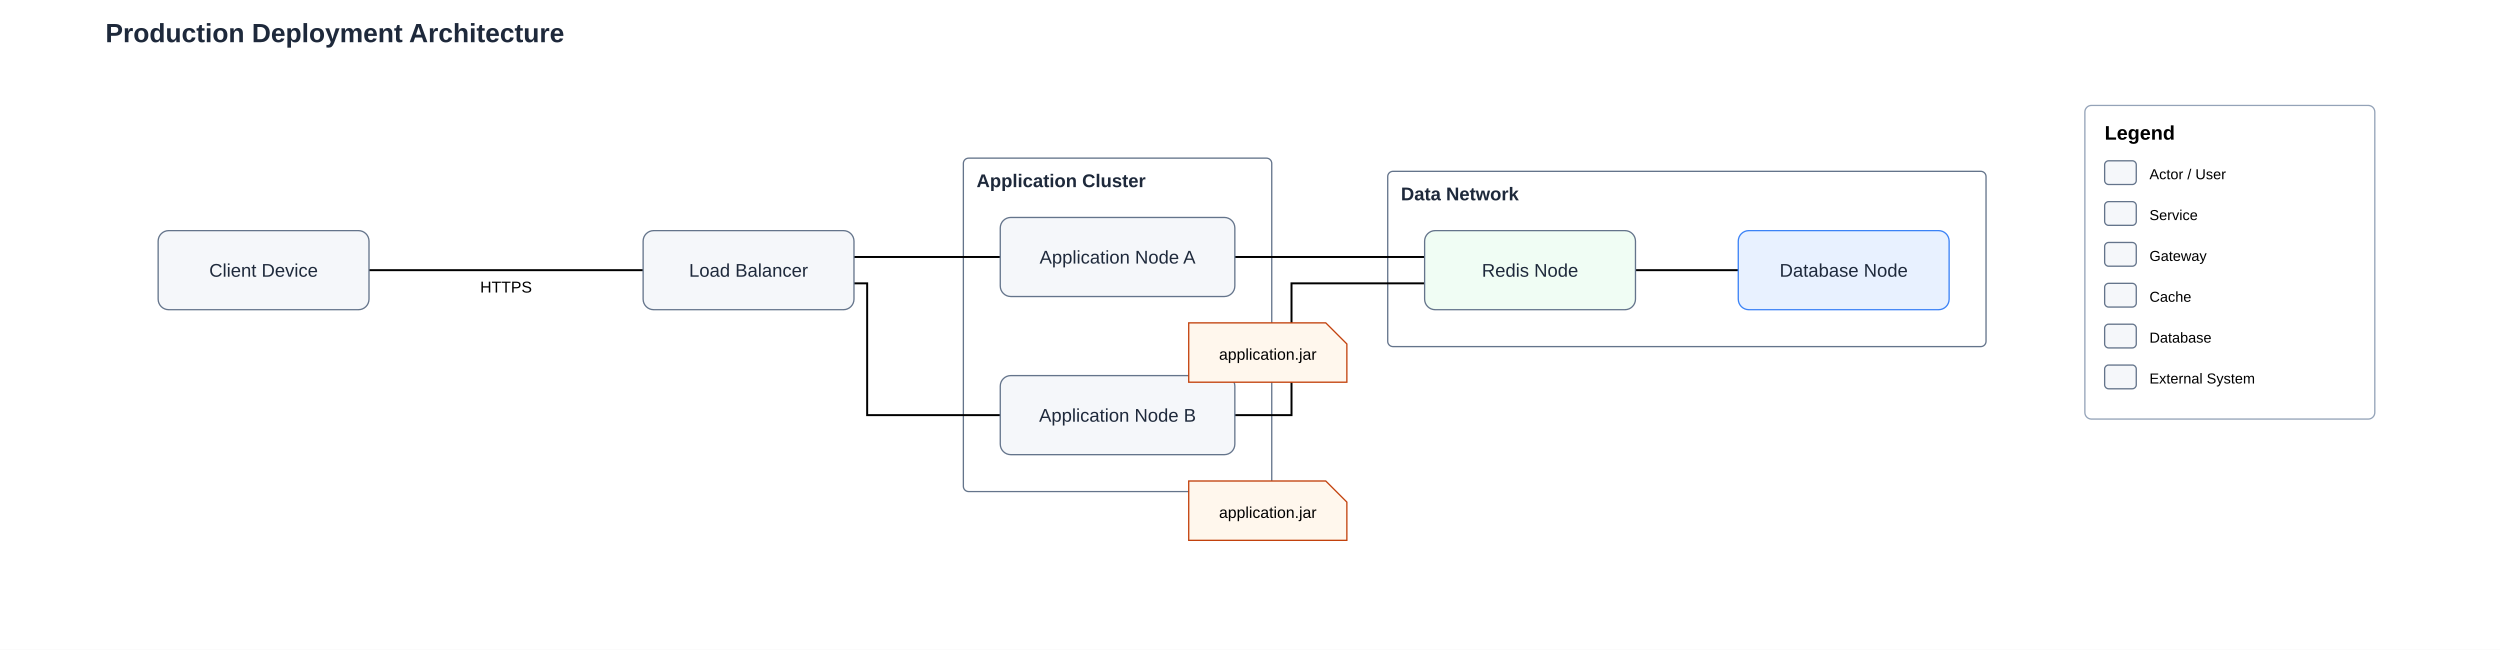
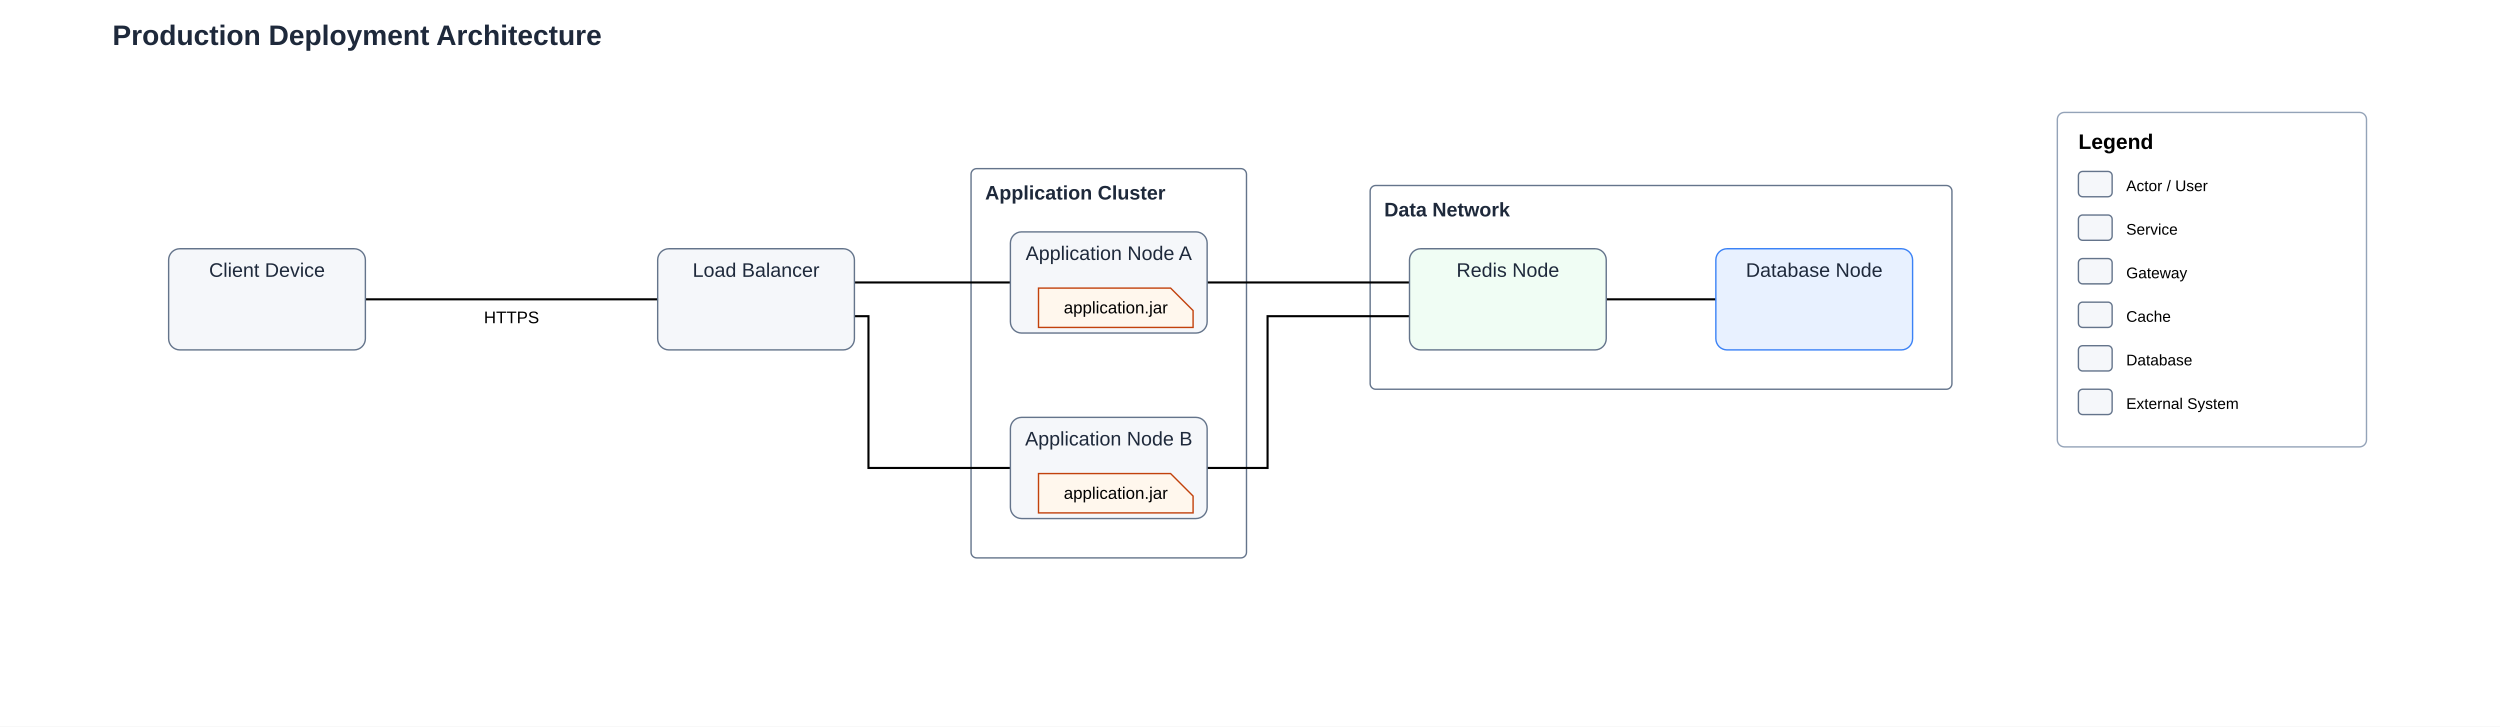
- <svg xmlns="http://www.w3.org/2000/svg" width="1897" height="493" viewBox="0 0 1897 493">
+ <svg xmlns="http://www.w3.org/2000/svg" width="1779" height="517" viewBox="0 0 1779 517">
  <defs>
    <marker id="arrow" markerWidth="10" markerHeight="10" refX="9" refY="3" orient="auto">
      <path d="M0,0 L10,3 L0,6 z" fill="#000000" />
    </marker>
    <marker id="triangle" markerWidth="12" markerHeight="12" refX="10" refY="6" orient="auto">
      <path d="M0,0 L12,6 L0,12 z" fill="white" stroke="#000000" />
    </marker>
    <marker id="diamondFilled" markerWidth="14" markerHeight="14" refX="7" refY="7" orient="auto">
      <path d="M0,7 L7,0 L14,7 L7,14 z" fill="#000000" />
    </marker>
    <marker id="diamondOpen" markerWidth="14" markerHeight="14" refX="7" refY="7" orient="auto">
      <path d="M0,7 L7,0 L14,7 L7,14 z" fill="white" stroke="#000000" />
    </marker>
    <marker id="erOne" markerWidth="12" markerHeight="14" refX="2" refY="7" orient="auto">
      <path d="M2,1V13 M6,1V13" stroke="#000" />
    </marker>
    <marker id="erMany" markerWidth="14" markerHeight="14" refX="2" refY="7" orient="auto">
      <path d="M2,7L12,1 M2,7L12,7 M2,7L12,13" stroke="#000" fill="none" />
    </marker>
    <marker id="erZeroOne" markerWidth="18" markerHeight="14" refX="2" refY="7" orient="auto">
      <circle cx="5" cy="7" r="3" fill="white" stroke="#000" />
      <path d="M11,1V13" stroke="#000" />
    </marker>
-     <marker id="erZeroMany" markerWidth="20" markerHeight="14" refX="2" refY="7" orient="auto">
+     <marker id="erZeroMany" markerWidth="20" markerHeight="20" refX="2" refY="7" orient="auto">
      <circle cx="4" cy="7" r="3" fill="white" stroke="#000" />
      <path d="M9,7L19,1 M9,7L19,7 M9,7L19,13" stroke="#000" fill="none" />
    </marker>
    <marker id="erOneMany" markerWidth="20" markerHeight="14" refX="2" refY="7" orient="auto">
      <path d="M3,1V13 M8,7L18,1 M8,7L18,7 M8,7L18,13" stroke="#000" fill="none" />
    </marker>
  </defs>
  <rect width="100%" height="100%" fill="#FFFFFF" />
  <text x="80" y="32" font-family="Arial" font-size="20" font-weight="bold" fill="#1E293B">Production Deployment Architecture</text>
  <g>
-     <rect x="731" y="120" width="234" height="253" rx="4" fill="#FFFFFF" fill-opacity="0.72" stroke="#64748B" />
-     <text x="741" y="142" font-family="Arial" font-size="14" font-weight="bold" fill="#1E293B">Application Cluster</text>
+     <rect x="691" y="120" width="196" height="277" rx="4" fill="#FFFFFF" fill-opacity="0.72" stroke="#64748B" />
+     <text x="701" y="142" font-family="Arial" font-size="14" font-weight="bold" fill="#1E293B">Application Cluster</text>
  </g>
  <g>
-     <rect x="1053" y="130" width="454" height="133" rx="4" fill="#FFFFFF" fill-opacity="0.72" stroke="#64748B" />
-     <text x="1063" y="152" font-family="Arial" font-size="14" font-weight="bold" fill="#1E293B">Data Network</text>
+     <rect x="975" y="132" width="414" height="145" rx="4" fill="#FFFFFF" fill-opacity="0.72" stroke="#64748B" />
+     <text x="985" y="154" font-family="Arial" font-size="14" font-weight="bold" fill="#1E293B">Data Network</text>
  </g>
-   <path d="M 280 205 L 488 205" fill="none" stroke="#000000" stroke-width="1.5" />
-   <text x="384" y="222" text-anchor="middle" font-family="Arial" font-size="12" fill="#000000" paint-order="stroke" stroke="white" stroke-width="4" stroke-linejoin="round">HTTPS</text>
-   <path d="M 648 195 L 726 195 L 759 195" fill="none" stroke="#000000" stroke-width="1.5" />
-   <path d="M 648 215 L 658 215 L 658 315 L 726 315 L 759 315" fill="none" stroke="#000000" stroke-width="1.5" />
-   <path d="M 937 195 L 970 195 L 1048 195 L 1081 195" fill="none" stroke="#000000" stroke-width="1.5" />
-   <path d="M 937 315 L 970 315 L 980 315 L 980 215 L 1048 215 L 1081 215" fill="none" stroke="#000000" stroke-width="1.5" />
-   <path d="M 1241 205 L 1319 205" fill="none" stroke="#000000" stroke-width="1.5" />
+   <path d="M 260 213 L 468 213" fill="none" stroke="#000000" stroke-width="1.5" />
+   <text x="364" y="230" text-anchor="middle" font-family="Arial" font-size="12" fill="#000000" paint-order="stroke" stroke="white" stroke-width="4" stroke-linejoin="round">HTTPS</text>
+   <path d="M 608 201 L 686 201 L 719 201" fill="none" stroke="#000000" stroke-width="1.5" />
+   <path d="M 608 225 L 618 225 L 618 333 L 686 333 L 719 333" fill="none" stroke="#000000" stroke-width="1.5" />
+   <path d="M 859 201 L 892 201 L 970 201 L 1003 201" fill="none" stroke="#000000" stroke-width="1.5" />
+   <path d="M 859 333 L 892 333 L 902 333 L 902 225 L 970 225 L 1003 225" fill="none" stroke="#000000" stroke-width="1.5" />
+   <path d="M 1143 213 L 1221 213" fill="none" stroke="#000000" stroke-width="1.5" />
  <g>
-     <rect x="120" y="175" width="160" height="60" rx="8" fill="#F5F7FA" stroke="#64748B" />
-     <text x="200" y="210" text-anchor="middle" font-family="Arial" font-size="14" fill="#1E293B">
-       <tspan x="200" dy="0">Client Device</tspan>
+     <rect x="120" y="177" width="140" height="72" rx="8" fill="#F5F7FA" stroke="#64748B" />
+     <text x="190" y="197" text-anchor="middle" font-family="Arial" font-size="14" fill="#1E293B">
+       <tspan x="190" dy="0">Client Device</tspan>
    </text>
  </g>
  <g>
-     <rect x="488" y="175" width="160" height="60" rx="8" fill="#F5F7FA" stroke="#64748B" />
-     <text x="568" y="210" text-anchor="middle" font-family="Arial" font-size="14" fill="#1E293B">
-       <tspan x="568" dy="0">Load Balancer</tspan>
+     <rect x="468" y="177" width="140" height="72" rx="8" fill="#F5F7FA" stroke="#64748B" />
+     <text x="538" y="197" text-anchor="middle" font-family="Arial" font-size="14" fill="#1E293B">
+       <tspan x="538" dy="0">Load Balancer</tspan>
    </text>
  </g>
  <g>
-     <rect x="759" y="165" width="178" height="60" rx="8" fill="#F5F7FA" stroke="#64748B" />
-     <text x="848" y="200" text-anchor="middle" font-family="Arial" font-size="14" fill="#1E293B">
-       <tspan x="848" dy="0">Application Node A</tspan>
+     <rect x="719" y="165" width="140" height="72" rx="8" fill="#F5F7FA" stroke="#64748B" />
+     <text x="789" y="185" text-anchor="middle" font-family="Arial" font-size="14" fill="#1E293B">
+       <tspan x="789" dy="0">Application Node A</tspan>
    </text>
  </g>
  <g>
-     <rect x="759" y="285" width="178" height="60" rx="8" fill="#F5F7FA" stroke="#64748B" />
-     <text x="848" y="320" text-anchor="middle" font-family="Arial" font-size="14" fill="#1E293B">
-       <tspan x="848" dy="0">Application Node B</tspan>
+     <rect x="719" y="297" width="140" height="72" rx="8" fill="#F5F7FA" stroke="#64748B" />
+     <text x="789" y="317" text-anchor="middle" font-family="Arial" font-size="14" fill="#1E293B">
+       <tspan x="789" dy="0">Application Node B</tspan>
    </text>
  </g>
  <g>
-     <rect x="1081" y="175" width="160" height="60" rx="8" fill="#F0FDF4" stroke="#64748B" />
-     <text x="1161" y="210" text-anchor="middle" font-family="Arial" font-size="14" fill="#1E293B">
-       <tspan x="1161" dy="0">Redis Node</tspan>
+     <rect x="1003" y="177" width="140" height="72" rx="8" fill="#F0FDF4" stroke="#64748B" />
+     <text x="1073" y="197" text-anchor="middle" font-family="Arial" font-size="14" fill="#1E293B">
+       <tspan x="1073" dy="0">Redis Node</tspan>
    </text>
  </g>
  <g>
-     <rect x="1319" y="175" width="160" height="60" rx="8" fill="#E8F1FF" stroke="#3B82F6" />
-     <text x="1399" y="210" text-anchor="middle" font-family="Arial" font-size="14" fill="#1E293B">
-       <tspan x="1399" dy="0">Database Node</tspan>
+     <rect x="1221" y="177" width="140" height="72" rx="8" fill="#E8F1FF" stroke="#3B82F6" />
+     <text x="1291" y="197" text-anchor="middle" font-family="Arial" font-size="14" fill="#1E293B">
+       <tspan x="1291" dy="0">Database Node</tspan>
    </text>
  </g>
  <g>
-     <path d="M902 245h104l16 16v29h-120z" fill="#FFF7ED" stroke="#C2410C" />
-     <text x="962" y="273" text-anchor="middle" font-family="Arial" font-size="12">application.jar</text>
+     <path d="M739 205h94l16 16v12h-110z" fill="#FFF7ED" stroke="#C2410C" />
+     <text x="794" y="223" text-anchor="middle" font-family="Arial" font-size="12">application.jar</text>
  </g>
  <g>
-     <path d="M902 365h104l16 16v29h-120z" fill="#FFF7ED" stroke="#C2410C" />
-     <text x="962" y="393" text-anchor="middle" font-family="Arial" font-size="12">application.jar</text>
+     <path d="M739 337h94l16 16v12h-110z" fill="#FFF7ED" stroke="#C2410C" />
+     <text x="794" y="355" text-anchor="middle" font-family="Arial" font-size="12">application.jar</text>
  </g>
  <g>
-     <rect x="1582" y="80" width="220" height="238" rx="5" fill="white" stroke="#94A3B8" />
-     <text x="1597" y="106" font-family="Arial" font-size="15" font-weight="bold">Legend</text>
-     <rect x="1597" y="122" width="24" height="18" rx="3" fill="#F5F7FA" stroke="#64748B" />
-     <text x="1631" y="136" font-family="Arial" font-size="11">Actor / User</text>
-     <rect x="1597" y="153" width="24" height="18" rx="3" fill="#F5F7FA" stroke="#64748B" />
-     <text x="1631" y="167" font-family="Arial" font-size="11">Service</text>
-     <rect x="1597" y="184" width="24" height="18" rx="3" fill="#F5F7FA" stroke="#64748B" />
-     <text x="1631" y="198" font-family="Arial" font-size="11">Gateway</text>
-     <rect x="1597" y="215" width="24" height="18" rx="3" fill="#F5F7FA" stroke="#64748B" />
-     <text x="1631" y="229" font-family="Arial" font-size="11">Cache</text>
-     <rect x="1597" y="246" width="24" height="18" rx="3" fill="#F5F7FA" stroke="#64748B" />
-     <text x="1631" y="260" font-family="Arial" font-size="11">Database</text>
-     <rect x="1597" y="277" width="24" height="18" rx="3" fill="#F5F7FA" stroke="#64748B" />
-     <text x="1631" y="291" font-family="Arial" font-size="11">External System</text>
+     <rect x="1464" y="80" width="220" height="238" rx="5" fill="white" stroke="#94A3B8" />
+     <text x="1479" y="106" font-family="Arial" font-size="15" font-weight="bold">Legend</text>
+     <rect x="1479" y="122" width="24" height="18" rx="3" fill="#F5F7FA" stroke="#64748B" />
+     <text x="1513" y="136" font-family="Arial" font-size="11">Actor / User</text>
+     <rect x="1479" y="153" width="24" height="18" rx="3" fill="#F5F7FA" stroke="#64748B" />
+     <text x="1513" y="167" font-family="Arial" font-size="11">Service</text>
+     <rect x="1479" y="184" width="24" height="18" rx="3" fill="#F5F7FA" stroke="#64748B" />
+     <text x="1513" y="198" font-family="Arial" font-size="11">Gateway</text>
+     <rect x="1479" y="215" width="24" height="18" rx="3" fill="#F5F7FA" stroke="#64748B" />
+     <text x="1513" y="229" font-family="Arial" font-size="11">Cache</text>
+     <rect x="1479" y="246" width="24" height="18" rx="3" fill="#F5F7FA" stroke="#64748B" />
+     <text x="1513" y="260" font-family="Arial" font-size="11">Database</text>
+     <rect x="1479" y="277" width="24" height="18" rx="3" fill="#F5F7FA" stroke="#64748B" />
+     <text x="1513" y="291" font-family="Arial" font-size="11">External System</text>
  </g>
</svg>
